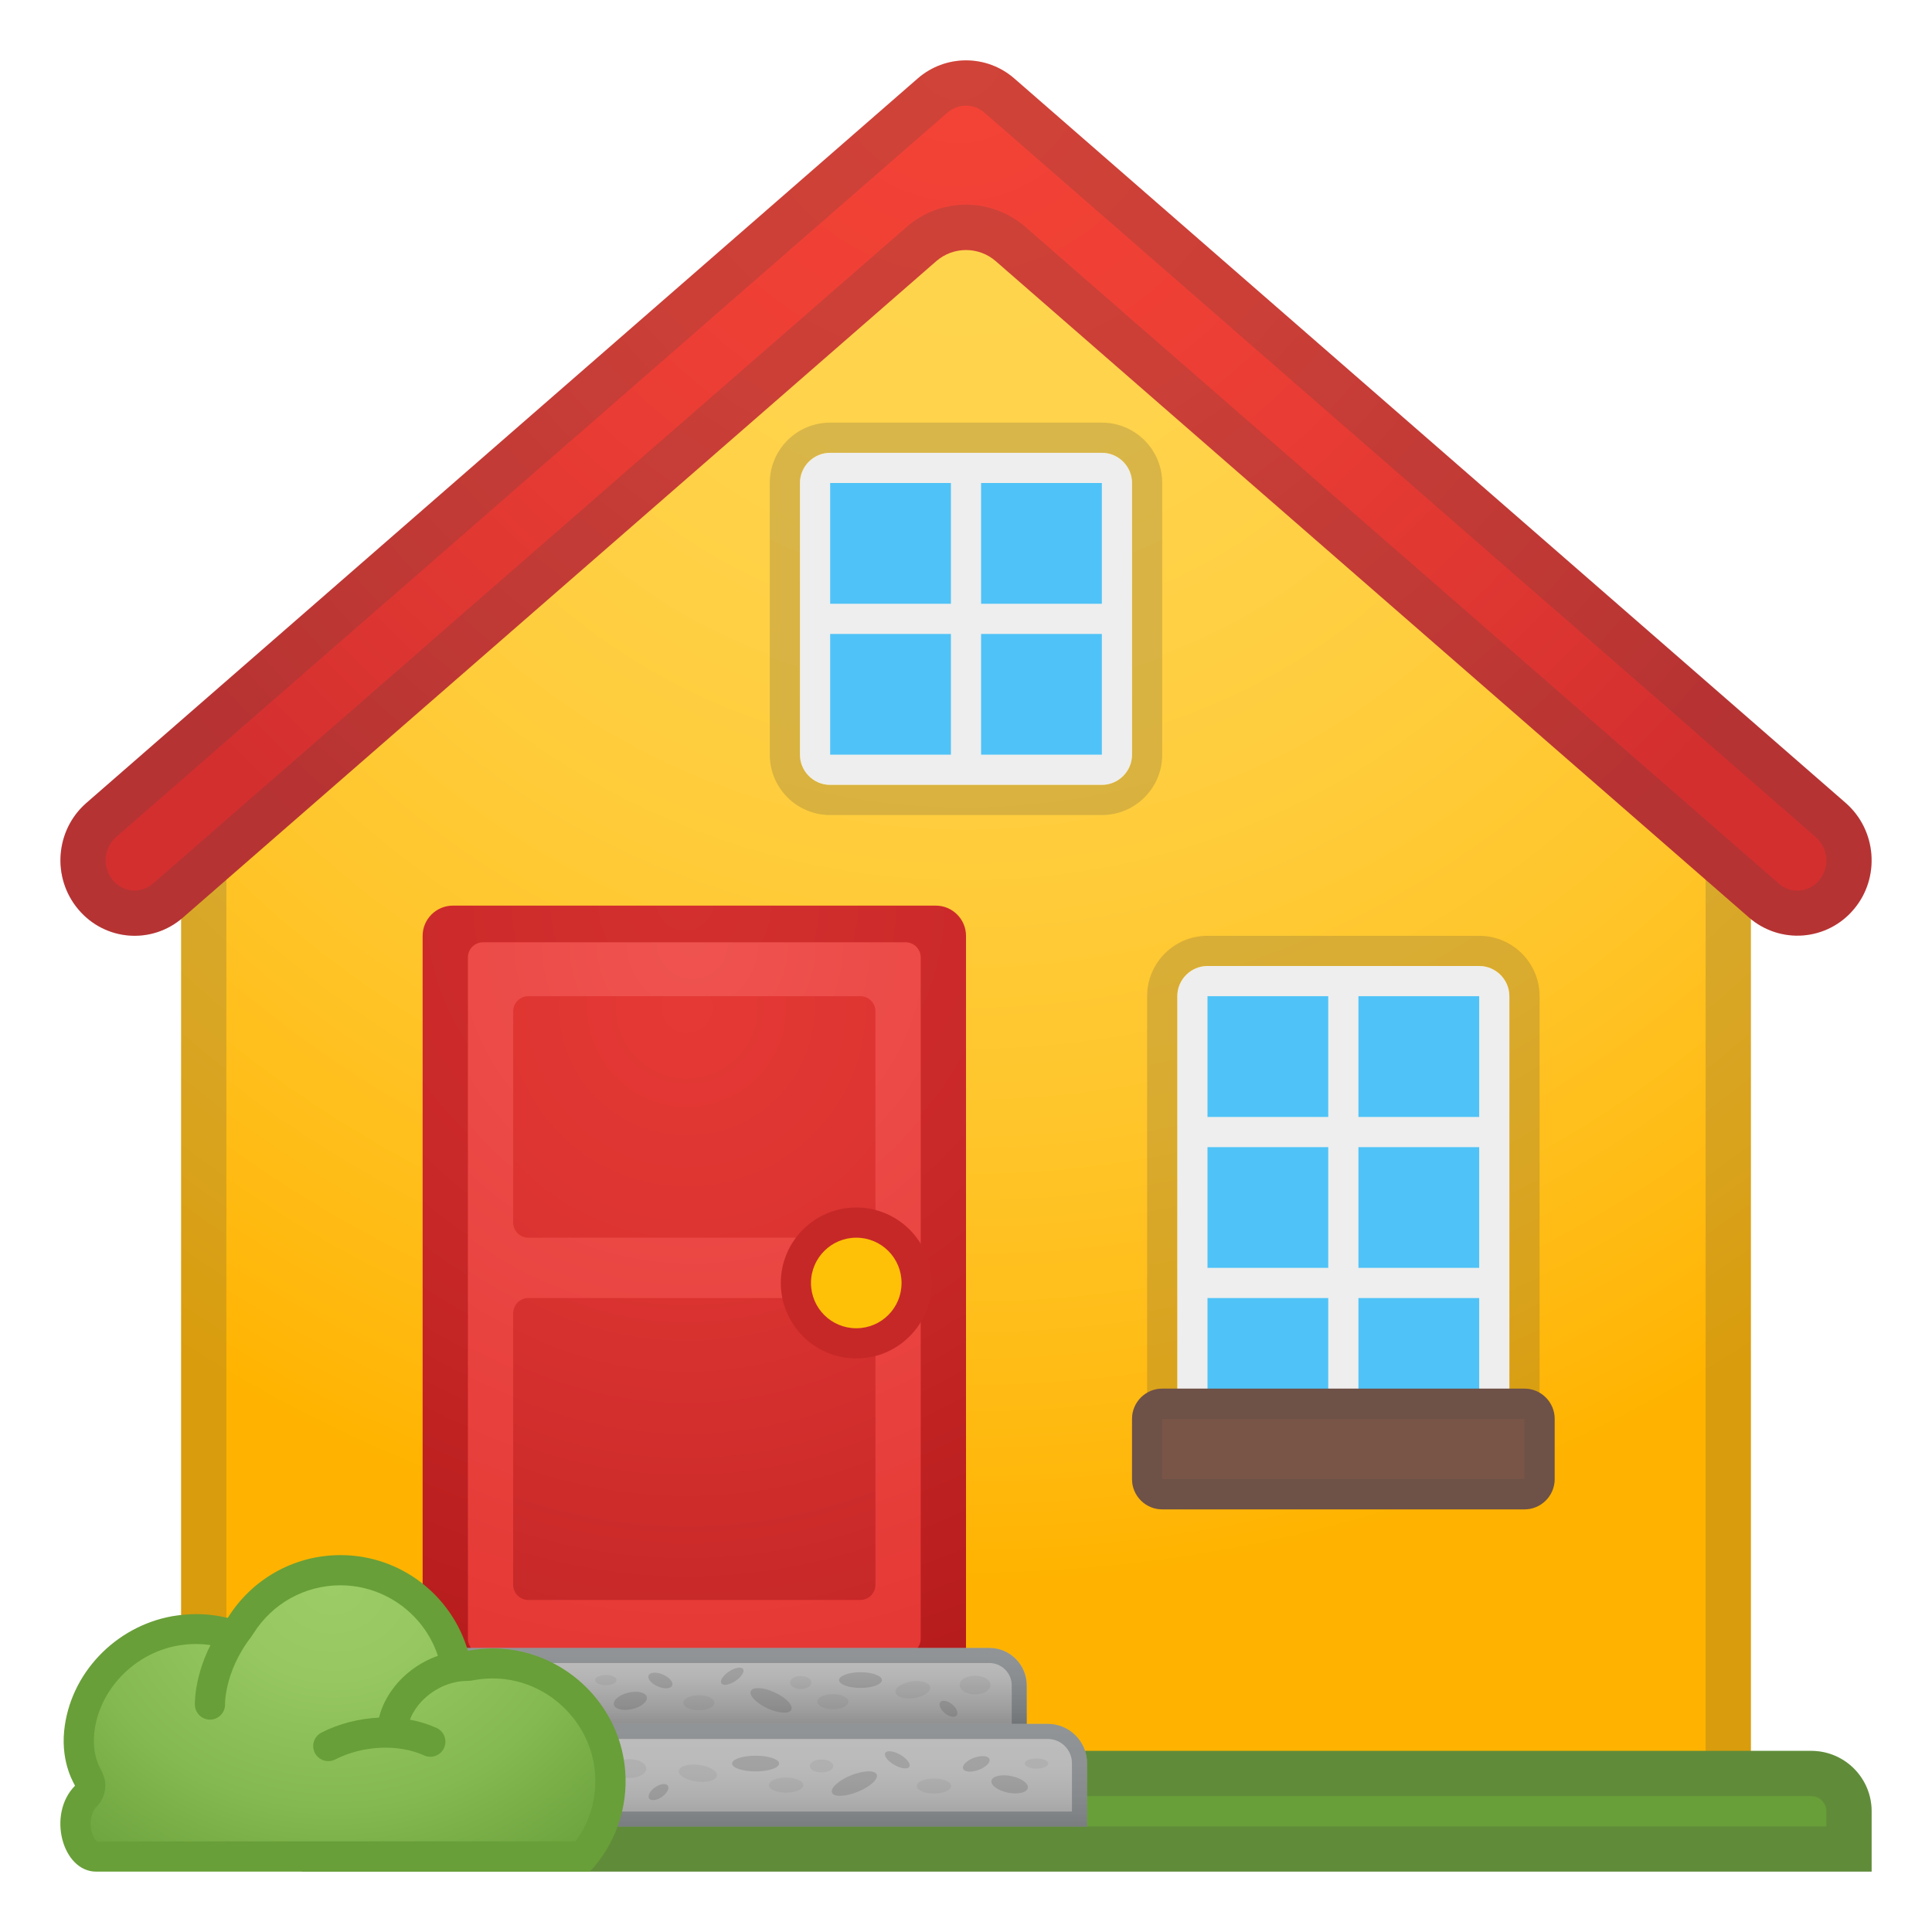
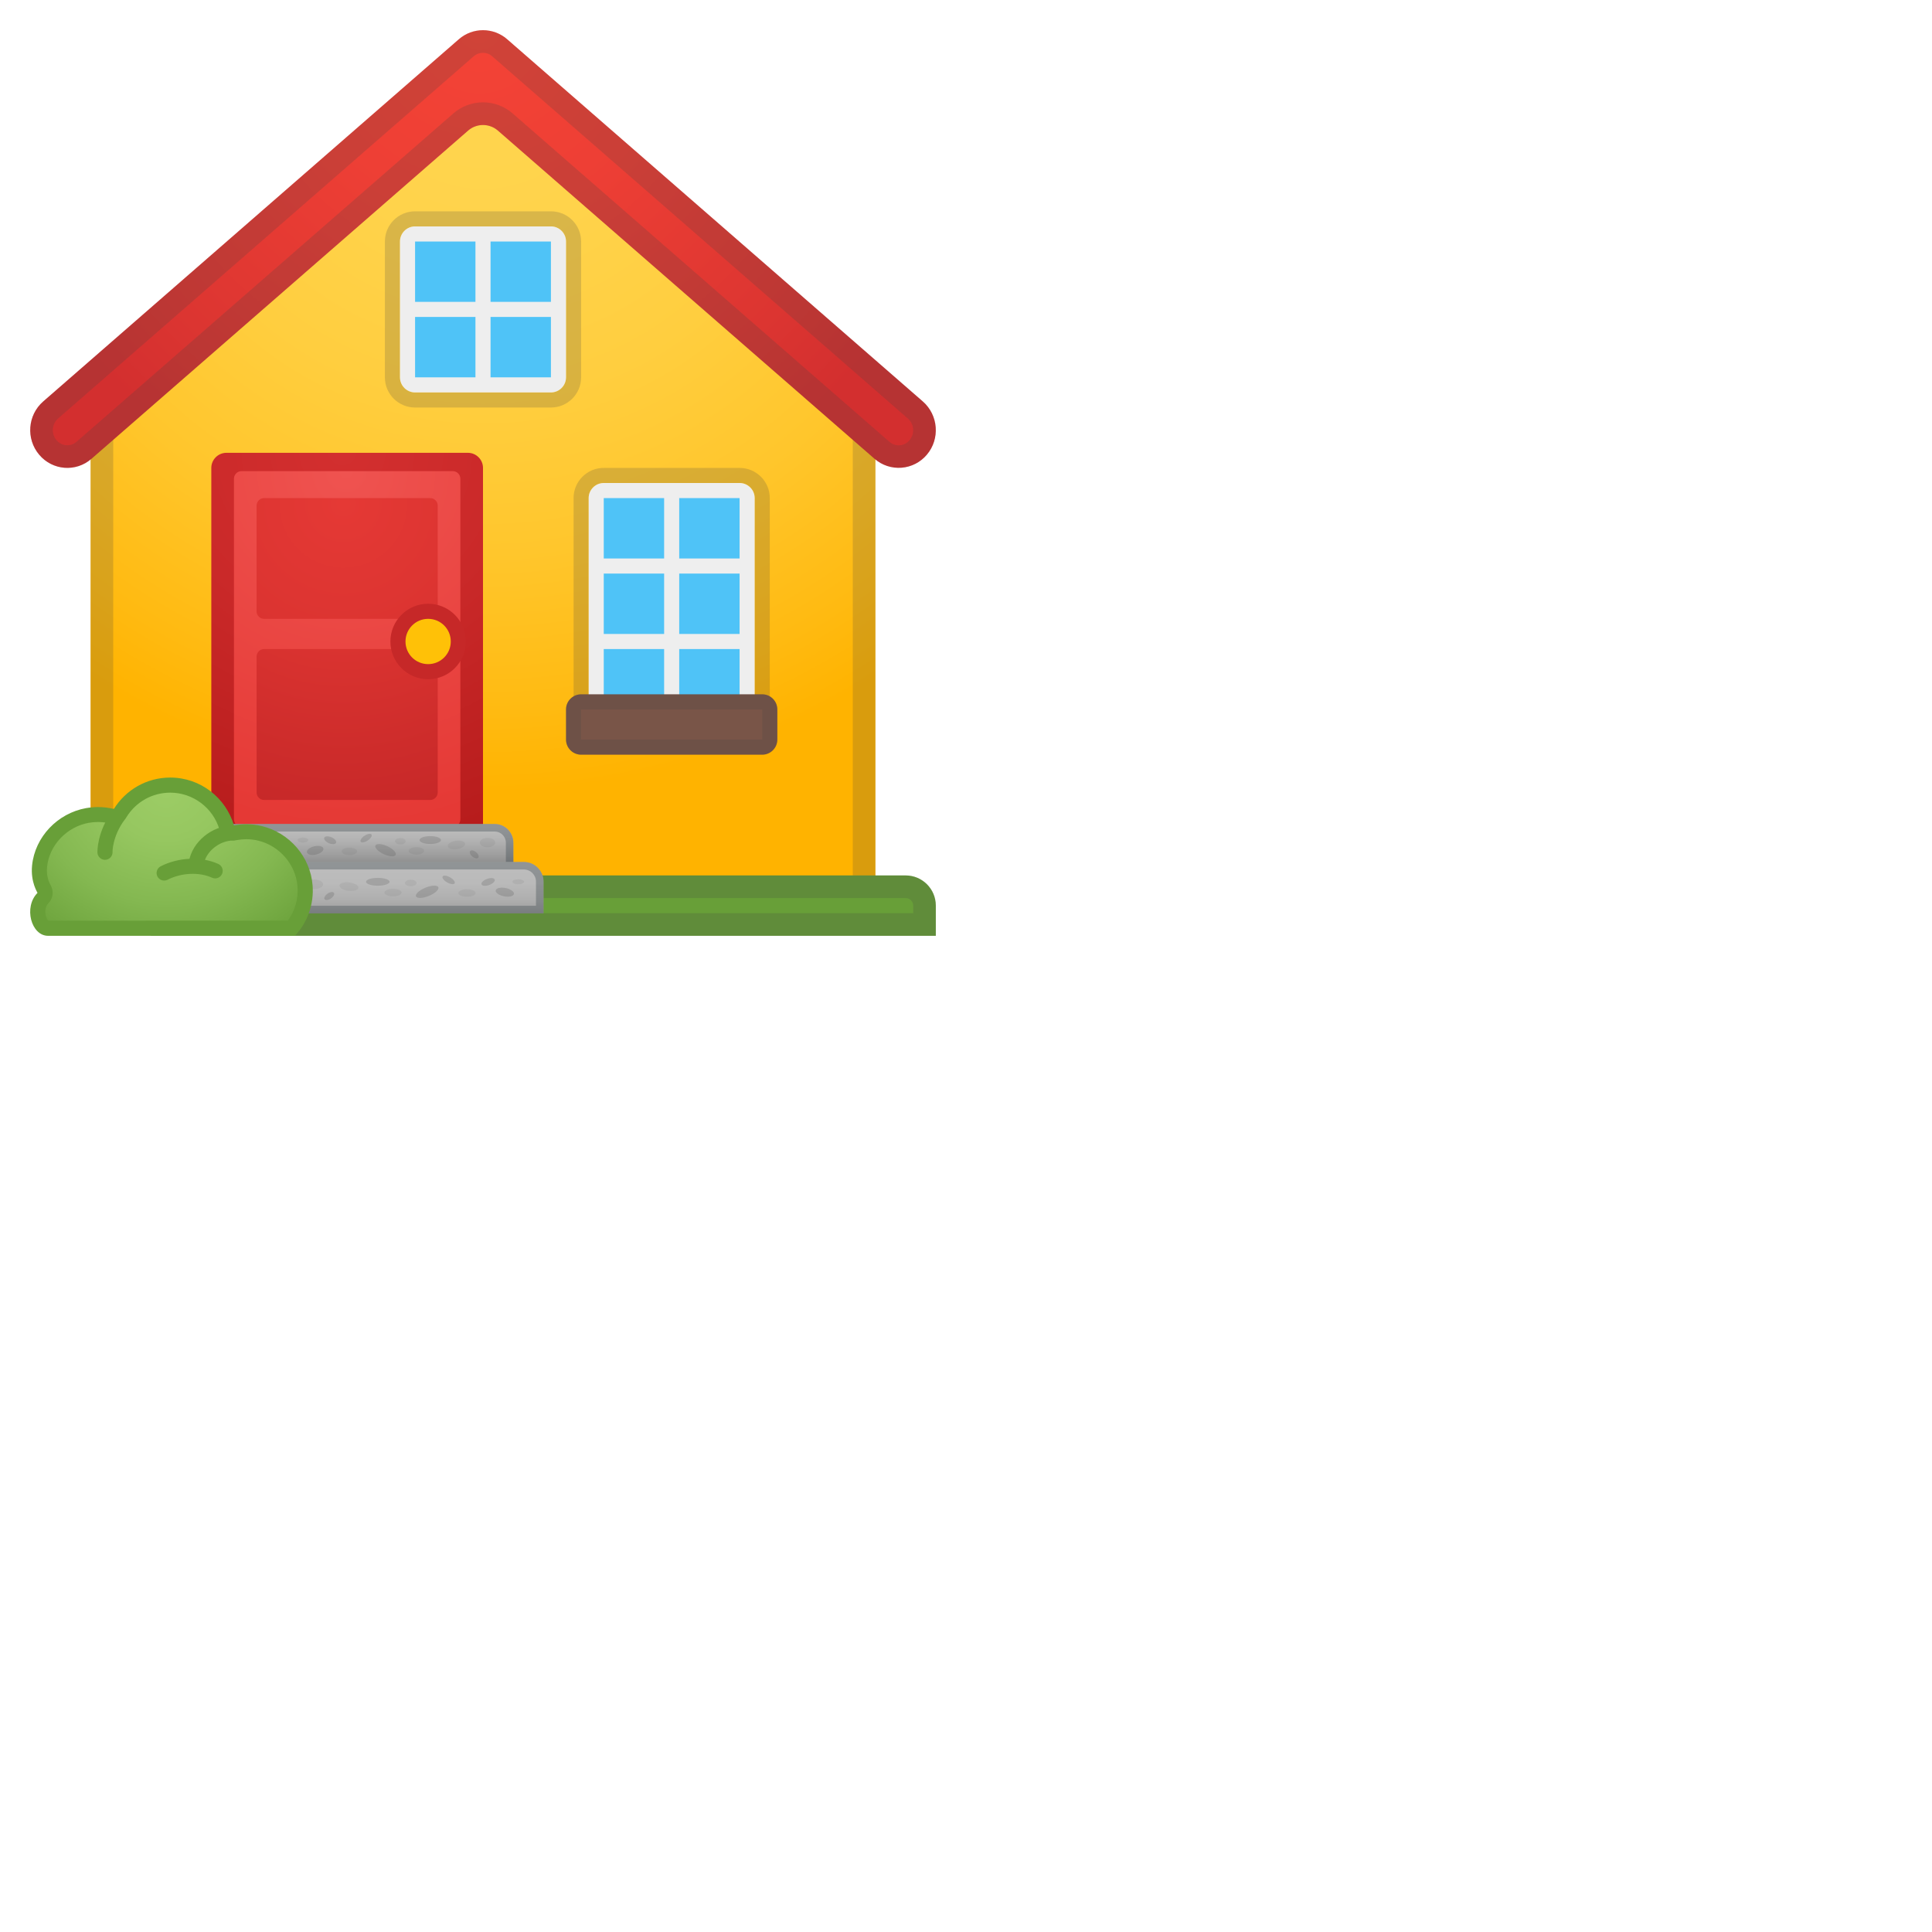
- <svg xmlns="http://www.w3.org/2000/svg" xmlns:xlink="http://www.w3.org/1999/xlink" width="128" height="128" preserveAspectRatio="xMidYMid meet" viewBox="0 0 128 128" style="-ms-transform: rotate(360deg); -webkit-transform: rotate(360deg); transform: rotate(360deg);">
+ <svg xmlns="http://www.w3.org/2000/svg" xmlns:xlink="http://www.w3.org/1999/xlink" width="128" height="128" preserveAspectRatio="xMidYMid meet" viewBox="0 0 128 128" style="-ms-transform: scale(0.5); -webkit-transform: scale(0.5); transform: scale(0.5)">
  <radialGradient id="IconifyId-1790f3d69bf-7b4f93-4670" cx="64" cy="8.352" r="124.15" gradientUnits="userSpaceOnUse">
    <stop stop-color="#FFD54F" offset="0" />
    <stop stop-color="#FFD34B" offset=".179" />
    <stop stop-color="#FFCE3F" offset=".353" />
    <stop stop-color="#FFC62C" offset=".524" />
    <stop stop-color="#FFBA11" offset=".693" />
    <stop stop-color="#FFB300" offset=".778" />
    <stop stop-color="#FFB300" offset="1" />
  </radialGradient>
  <path fill="url(#IconifyId-1790f3d69bf-7b4f93-4670)" d="M64 8L8 56h4v66h104V56h4z" />
  <path d="M64 11.95l49.48 42.41c-.3.48-.48 1.04-.48 1.64v63H15V56c0-.6-.18-1.16-.48-1.63L64 11.95M64 8L8 56h4v66h104V56h4L64 8z" fill="#424242" opacity=".2" />
  <path d="M124 124H20v-8h100c2.21 0 4 1.79 4 4v4z" fill="#689F38" />
  <path d="M120 119c.55 0 1 .45 1 1v1H23v-2h97m0-3H20v8h104v-4c0-2.21-1.79-4-4-4z" fill="#424242" opacity=".2" />
  <path d="M73 30c1.1 0 2 .9 2 2v18c0 1.1-.9 2-2 2H55c-1.1 0-2-.9-2-2V32c0-1.1.9-2 2-2h18m0-2H55c-2.21 0-4 1.79-4 4v18c0 2.21 1.79 4 4 4h18c2.21 0 4-1.79 4-4V32c0-2.21-1.79-4-4-4z" fill="#424242" opacity=".2" />
  <path d="M98 64c1.1 0 2 .9 2 2v28c0 1.1-.9 2-2 2H80c-1.1 0-2-.9-2-2V66c0-1.1.9-2 2-2h18m0-2H80c-2.21 0-4 1.79-4 4v28c0 2.21 1.79 4 4 4h18c2.21 0 4-1.79 4-4V66c0-2.21-1.79-4-4-4z" fill="#424242" opacity=".2" />
  <radialGradient id="IconifyId-1790f3d69bf-7b4f93-4671" cx="45.375" cy="59.75" r="52.502" gradientUnits="userSpaceOnUse">
    <stop stop-color="#D32F2F" offset="0" />
    <stop stop-color="#CA2929" offset=".437" />
    <stop stop-color="#B71C1C" offset=".996" />
  </radialGradient>
  <path d="M64 112H28V62c0-1.1.9-2 2-2h32c1.1 0 2 .9 2 2v50z" fill="url(#IconifyId-1790f3d69bf-7b4f93-4671)" />
  <radialGradient id="IconifyId-1790f3d69bf-7b4f93-4672" cx="45.875" cy="62.5" r="47.129" gradientUnits="userSpaceOnUse">
    <stop stop-color="#EF5350" offset="0" />
    <stop stop-color="#E53935" offset="1" />
  </radialGradient>
  <path d="M60 109.57H32c-.55 0-1-.45-1-1V63.43c0-.55.45-1 1-1h28c.55 0 1 .45 1 1v45.14c0 .55-.45 1-1 1z" fill="url(#IconifyId-1790f3d69bf-7b4f93-4672)" />
  <path fill="#4FC3F7" d="M54.5 31.5h19v19h-19z" />
  <path d="M53 32v18c0 1.1.9 2 2 2h18c1.1 0 2-.9 2-2V32c0-1.1-.9-2-2-2H55c-1.1 0-2 .9-2 2zm20 8h-8v-8h8v8zm-10-8v8h-8v-8h8zm-8 10h8v8h-8v-8zm10 8v-8h8v8h-8z" fill="#eee" />
  <path fill="#4FC3F7" d="M79.03 65.5h19.94v29H79.03z" />
  <g fill="url(#IconifyId-1790f3d69bf-7b4f93-4673)">
    <radialGradient id="IconifyId-1790f3d69bf-7b4f93-4673" cx="45.5" cy="66.75" r="41.615" gradientUnits="userSpaceOnUse">
      <stop stop-color="#E53935" offset="0" />
      <stop stop-color="#DC3431" offset=".407" />
      <stop stop-color="#C62828" offset="1" />
    </radialGradient>
    <path d="M57 82H35c-.55 0-1-.45-1-1V67c0-.55.45-1 1-1h22c.55 0 1 .45 1 1v14c0 .55-.45 1-1 1z" />
    <path d="M57 106H35c-.55 0-1-.45-1-1V87c0-.55.45-1 1-1h22c.55 0 1 .45 1 1v18c0 .55-.45 1-1 1z" />
  </g>
  <linearGradient id="IconifyId-1790f3d69bf-7b4f93-4674" x1="46.024" x2="46.024" y1="109.67" y2="116.2" gradientUnits="userSpaceOnUse">
    <stop stop-color="#BDBDBD" offset=".004" />
    <stop stop-color="#B5B5B5" offset=".215" />
    <stop stop-color="#9E9E9E" offset=".55" />
    <stop stop-color="#787878" offset=".965" />
    <stop stop-color="#757575" offset="1" />
  </linearGradient>
  <path d="M68.02 115.32h-44v-3.66a2.48 2.48 0 0 1 2.48-2.48h39.05a2.48 2.48 0 0 1 2.48 2.48v3.66z" fill="url(#IconifyId-1790f3d69bf-7b4f93-4674)" />
  <path d="M65.55 110.18c.81 0 1.48.66 1.48 1.48v2.66h-42v-2.66c0-.81.66-1.48 1.48-1.48h39.04m0-1H26.5a2.48 2.48 0 0 0-2.48 2.48v3.66h44v-3.66c0-1.37-1.11-2.48-2.47-2.48z" fill="#263238" opacity=".3" />
  <linearGradient id="IconifyId-1790f3d69bf-7b4f93-4675" x1="46.024" x2="46.024" y1="114.42" y2="120.91" gradientUnits="userSpaceOnUse">
    <stop stop-color="#BDBDBD" offset=".004" />
    <stop stop-color="#BABABA" offset=".397" />
    <stop stop-color="#B0B0B0" offset=".703" />
    <stop stop-color="#A0A0A0" offset=".979" />
    <stop stop-color="#9E9E9E" offset="1" />
  </linearGradient>
  <path d="M72.02 121.02h-52v-4.2c0-1.44 1.17-2.61 2.61-2.61h46.78c1.44 0 2.61 1.17 2.61 2.61v4.2z" fill="url(#IconifyId-1790f3d69bf-7b4f93-4675)" />
  <path d="M69.41 115.21c.89 0 1.61.72 1.61 1.61v3.2h-50v-3.2c0-.89.72-1.61 1.61-1.61h46.78m0-1H22.63c-1.44 0-2.61 1.17-2.61 2.61v4.2h52v-4.2c0-1.44-1.16-2.61-2.61-2.61z" fill="#263238" opacity=".3" />
  <g fill="#424242">
    <ellipse transform="rotate(-66.932 43.76 111.34)" cx="43.76" cy="111.33" rx=".43" ry=".85" opacity=".2" />
    <ellipse transform="rotate(-50.926 62.841 113.21)" cx="62.84" cy="113.21" rx=".38" ry=".7" opacity=".2" />
    <ellipse cx="46.3" cy="112.81" rx="1.03" ry=".5" opacity=".08" />
    <ellipse cx="55.18" cy="112.74" rx="1.03" ry=".5" opacity=".08" />
    <ellipse cx="53.05" cy="111.47" rx=".71" ry=".43" opacity=".08" />
    <ellipse cx="64.6" cy="111.64" rx="1.02" ry=".62" opacity=".08" />
    <ellipse cx="40.14" cy="111.31" rx=".71" ry=".34" opacity=".08" />
    <ellipse transform="rotate(-8.569 60.49 111.968)" cx="60.48" cy="111.95" rx="1.16" ry=".56" opacity=".08" />
    <ellipse transform="rotate(-13.22 41.741 112.678)" cx="41.76" cy="112.69" rx="1.12" ry=".56" opacity=".2" />
    <ellipse cx="57.01" cy="111.31" rx="1.42" ry=".52" opacity=".2" />
    <ellipse transform="rotate(-33.387 48.501 111.052)" cx="48.51" cy="111.06" rx=".86" ry=".38" opacity=".2" />
    <ellipse transform="rotate(-65.203 51.087 112.647)" cx="51.08" cy="112.65" rx=".58" ry="1.48" opacity=".2" />
  </g>
  <g fill="#424242">
    <ellipse transform="rotate(-19.986 64.684 116.863)" cx="64.68" cy="116.86" rx=".93" ry=".43" opacity=".2" />
    <ellipse transform="rotate(-34.3 43.628 118.733)" cx="43.63" cy="118.73" rx=".75" ry=".39" opacity=".2" />
    <ellipse cx="61.88" cy="118.33" rx="1.14" ry=".5" opacity=".08" />
    <ellipse cx="52.08" cy="118.27" rx="1.14" ry=".5" opacity=".08" />
    <ellipse cx="54.43" cy="117" rx=".78" ry=".43" opacity=".08" />
    <ellipse cx="41.7" cy="117.17" rx="1.12" ry=".62" opacity=".08" />
    <ellipse cx="68.67" cy="116.84" rx=".78" ry=".34" opacity=".08" />
    <ellipse transform="rotate(-82.623 46.236 117.483)" cx="46.24" cy="117.48" rx=".56" ry="1.27" opacity=".08" />
    <ellipse transform="rotate(-78.644 66.89 118.219)" cx="66.89" cy="118.22" rx=".56" ry="1.23" opacity=".2" />
    <ellipse cx="50.06" cy="116.84" rx="1.56" ry=".52" opacity=".2" />
    <ellipse transform="rotate(-60.246 59.447 116.584)" cx="59.44" cy="116.59" rx=".39" ry=".92" opacity=".2" />
    <ellipse transform="rotate(-22.066 56.594 118.158)" cx="56.6" cy="118.17" rx="1.6" ry=".59" opacity=".2" />
  </g>
  <defs>
    <path id="IconifyId-1790f3d69bf-7b4f93-4676" d="M98 64H80c-1.1 0-2 .9-2 2v28c0 1.1.9 2 2 2h18c1.1 0 2-.9 2-2V66c0-1.1-.9-2-2-2z" />
  </defs>
  <path d="M80 64c-1.1 0-2 .9-2 2v28c0 1.1.9 2 2 2h18c1.1 0 2-.9 2-2V66c0-1.1-.9-2-2-2H80zm10 2h8v8h-8v-8zm-10 0h8v8h-8v-8zm0 10h8v8h-8v-8zm8 18h-8v-8h8v8zm10 0h-8v-8h8v8zm-8-10v-8h8v8h-8z" fill="#eee" />
  <circle cx="56.73" cy="85" r="4" fill="#FFC107" />
  <path d="M56.73 82c1.66 0 3 1.34 3 3s-1.34 3-3 3s-3-1.34-3-3s1.35-3 3-3m0-2c-2.76 0-5 2.24-5 5s2.24 5 5 5s5-2.24 5-5s-2.24-5-5-5z" fill="#C62828" />
  <path d="M101 100H77c-1.1 0-2-.9-2-2v-4c0-1.1.9-2 2-2h24c1.1 0 2 .9 2 2v4c0 1.1-.9 2-2 2z" fill="#795548" />
  <path d="M101 94v4H77v-4h24m0-2H77c-1.1 0-2 .9-2 2v4c0 1.1.9 2 2 2h24c1.1 0 2-.9 2-2v-4c0-1.1-.9-2-2-2z" fill="#424242" opacity=".2" />
  <defs>
    <path id="IconifyId-1790f3d69bf-7b4f93-4677" d="M120 116h-4V56h4L64 8L8 56h4v66h8v2h104v-4c0-2.21-1.79-4-4-4z" />
  </defs>
  <clipPath id="IconifyId-1790f3d69bf-7b4f93-4678">
    <use xlink:href="#IconifyId-1790f3d69bf-7b4f93-4677" />
  </clipPath>
  <path clip-path="url(#IconifyId-1790f3d69bf-7b4f93-4678)" fill="none" d="M64 8L8 56h4v60h104V56h4z" />
  <radialGradient id="IconifyId-1790f3d69bf-7b4f93-4679" cx="63.5" cy="3.75" r="67.639" gradientUnits="userSpaceOnUse">
    <stop stop-color="#F44336" offset="0" />
    <stop stop-color="#EE3F35" offset=".34" />
    <stop stop-color="#DC3531" offset=".803" />
    <stop stop-color="#D32F2F" offset=".996" />
  </radialGradient>
  <path d="M122.28 53.2L67.2 5.2a4.867 4.867 0 0 0-6.4 0l-55.08 48c-2.06 1.8-2.3 4.95-.53 7.05s4.87 2.34 6.93.54L62.03 17.3c1.13-.98 2.81-.98 3.94 0l49.91 43.49a4.87 4.87 0 0 0 6.94-.55c1.76-2.08 1.52-5.24-.54-7.04z" fill="url(#IconifyId-1790f3d69bf-7b4f93-4679)" />
  <radialGradient id="IconifyId-1790f3d69bf-7b4f93-4680" cx="22.04" cy="105.13" r="24.298" gradientTransform="matrix(0 1 -1.1617 0 144.17 83.095)" gradientUnits="userSpaceOnUse">
    <stop stop-color="#9CCC65" offset="0" />
    <stop stop-color="#96C760" offset=".254" />
    <stop stop-color="#84B851" offset=".599" />
    <stop stop-color="#689F38" offset=".995" />
  </radialGradient>
  <path d="M6.37 123c-.66 0-1.02-.7-1.14-1c-.37-.89-.33-2.2.45-2.98c.32-.32.35-.86.14-1.25c-.48-.85-.68-1.91-.57-2.98c.33-3.34 2.93-6.1 6.33-6.72c.47-.08.94-.13 1.41-.13c.62 0 1.25.08 1.86.23a1.001 1.001 0 0 0 1.09-.44c1.44-2.31 3.91-3.69 6.62-3.69c3.44 0 6.52 2.31 7.48 5.61c.13.43.52.72.96.72c.06 0 .12-.01.19-.02c.49-.09.98-.14 1.46-.14c.61 0 1.22.07 1.82.22c3.25.79 5.7 3.66 5.96 6.96c.16 2.07-.48 4.04-1.79 5.61H6.37z" fill="url(#IconifyId-1790f3d69bf-7b4f93-4680)" />
  <path d="M22.56 105.03c3 0 5.68 2.01 6.52 4.89c.25.87 1.05 1.44 1.92 1.44c.12 0 .25-.01.37-.04c.42-.08.85-.12 1.27-.12c.53 0 1.06.06 1.58.19c2.84.69 4.98 3.19 5.2 6.07c.13 1.65-.33 3.23-1.28 4.53L6.42 122c-.07-.04-.31-.33-.39-.87c-.07-.44 0-1.05.36-1.42c.5-.49.87-1.43.3-2.45c-.38-.67-.54-1.52-.45-2.4c.28-2.85 2.6-5.3 5.51-5.83c.41-.07.82-.11 1.23-.11c.54 0 1.09.07 1.62.2c.16.04.32.06.48.06c.68 0 1.33-.35 1.7-.94c1.25-2 3.41-3.21 5.78-3.21m0-2c-3.16 0-5.92 1.66-7.47 4.16c-.67-.16-1.37-.25-2.1-.25c-.52 0-1.05.05-1.59.14c-3.76.68-6.77 3.8-7.15 7.6c-.22 2.23.74 3.61.72 3.63c-1.87 1.88-.84 5.69 1.4 5.69h32.71a8.764 8.764 0 0 0 2.34-6.68c-.29-3.77-3.04-6.96-6.72-7.86a8.7 8.7 0 0 0-2.05-.25c-.56 0-1.11.06-1.65.16c-1.07-3.66-4.44-6.34-8.44-6.34z" fill="#689F38" />
  <path d="M13.91 112.93s-.08-2.41 1.86-4.99" fill="none" stroke="#689F38" stroke-linecap="round" stroke-linejoin="round" stroke-miterlimit="10" stroke-width="2" />
  <path d="M30.85 110.37c-2.28.04-4.5 1.83-4.84 4.01" fill="none" stroke="#689F38" stroke-linecap="round" stroke-linejoin="round" stroke-miterlimit="10" stroke-width="2" />
  <path d="M28.51 115.39c-2-.91-4.69-.77-6.76.29" fill="none" stroke="#689F38" stroke-linecap="round" stroke-linejoin="round" stroke-miterlimit="10" stroke-width="2" />
  <path d="M64 7c.32 0 .79.08 1.23.47l55.08 48c.83.73.93 2.01.21 2.86c-.5.59-1.12.68-1.44.68s-.79-.08-1.23-.47l-49.91-43.5c-1.09-.95-2.49-1.48-3.94-1.48s-2.85.52-3.94 1.48L10.15 58.53c-.44.39-.91.47-1.23.47s-.94-.09-1.44-.68c-.72-.85-.62-2.13.21-2.86l55.08-48c.44-.38.91-.46 1.23-.46m0-3c-1.14 0-2.28.4-3.2 1.2l-55.08 48c-2.06 1.8-2.3 4.95-.53 7.05A4.834 4.834 0 0 0 8.92 62c1.13 0 2.27-.4 3.2-1.2l49.91-43.5a3 3 0 0 1 1.97-.74a3 3 0 0 1 1.97.74l49.91 43.49a4.87 4.87 0 0 0 6.94-.55c1.77-2.1 1.53-5.25-.53-7.05L67.2 5.2C66.28 4.4 65.14 4 64 4z" fill="#424242" opacity=".2" />
  <rect x="0" y="0" width="128" height="128" fill="rgba(0, 0, 0, 0)" />
</svg>
